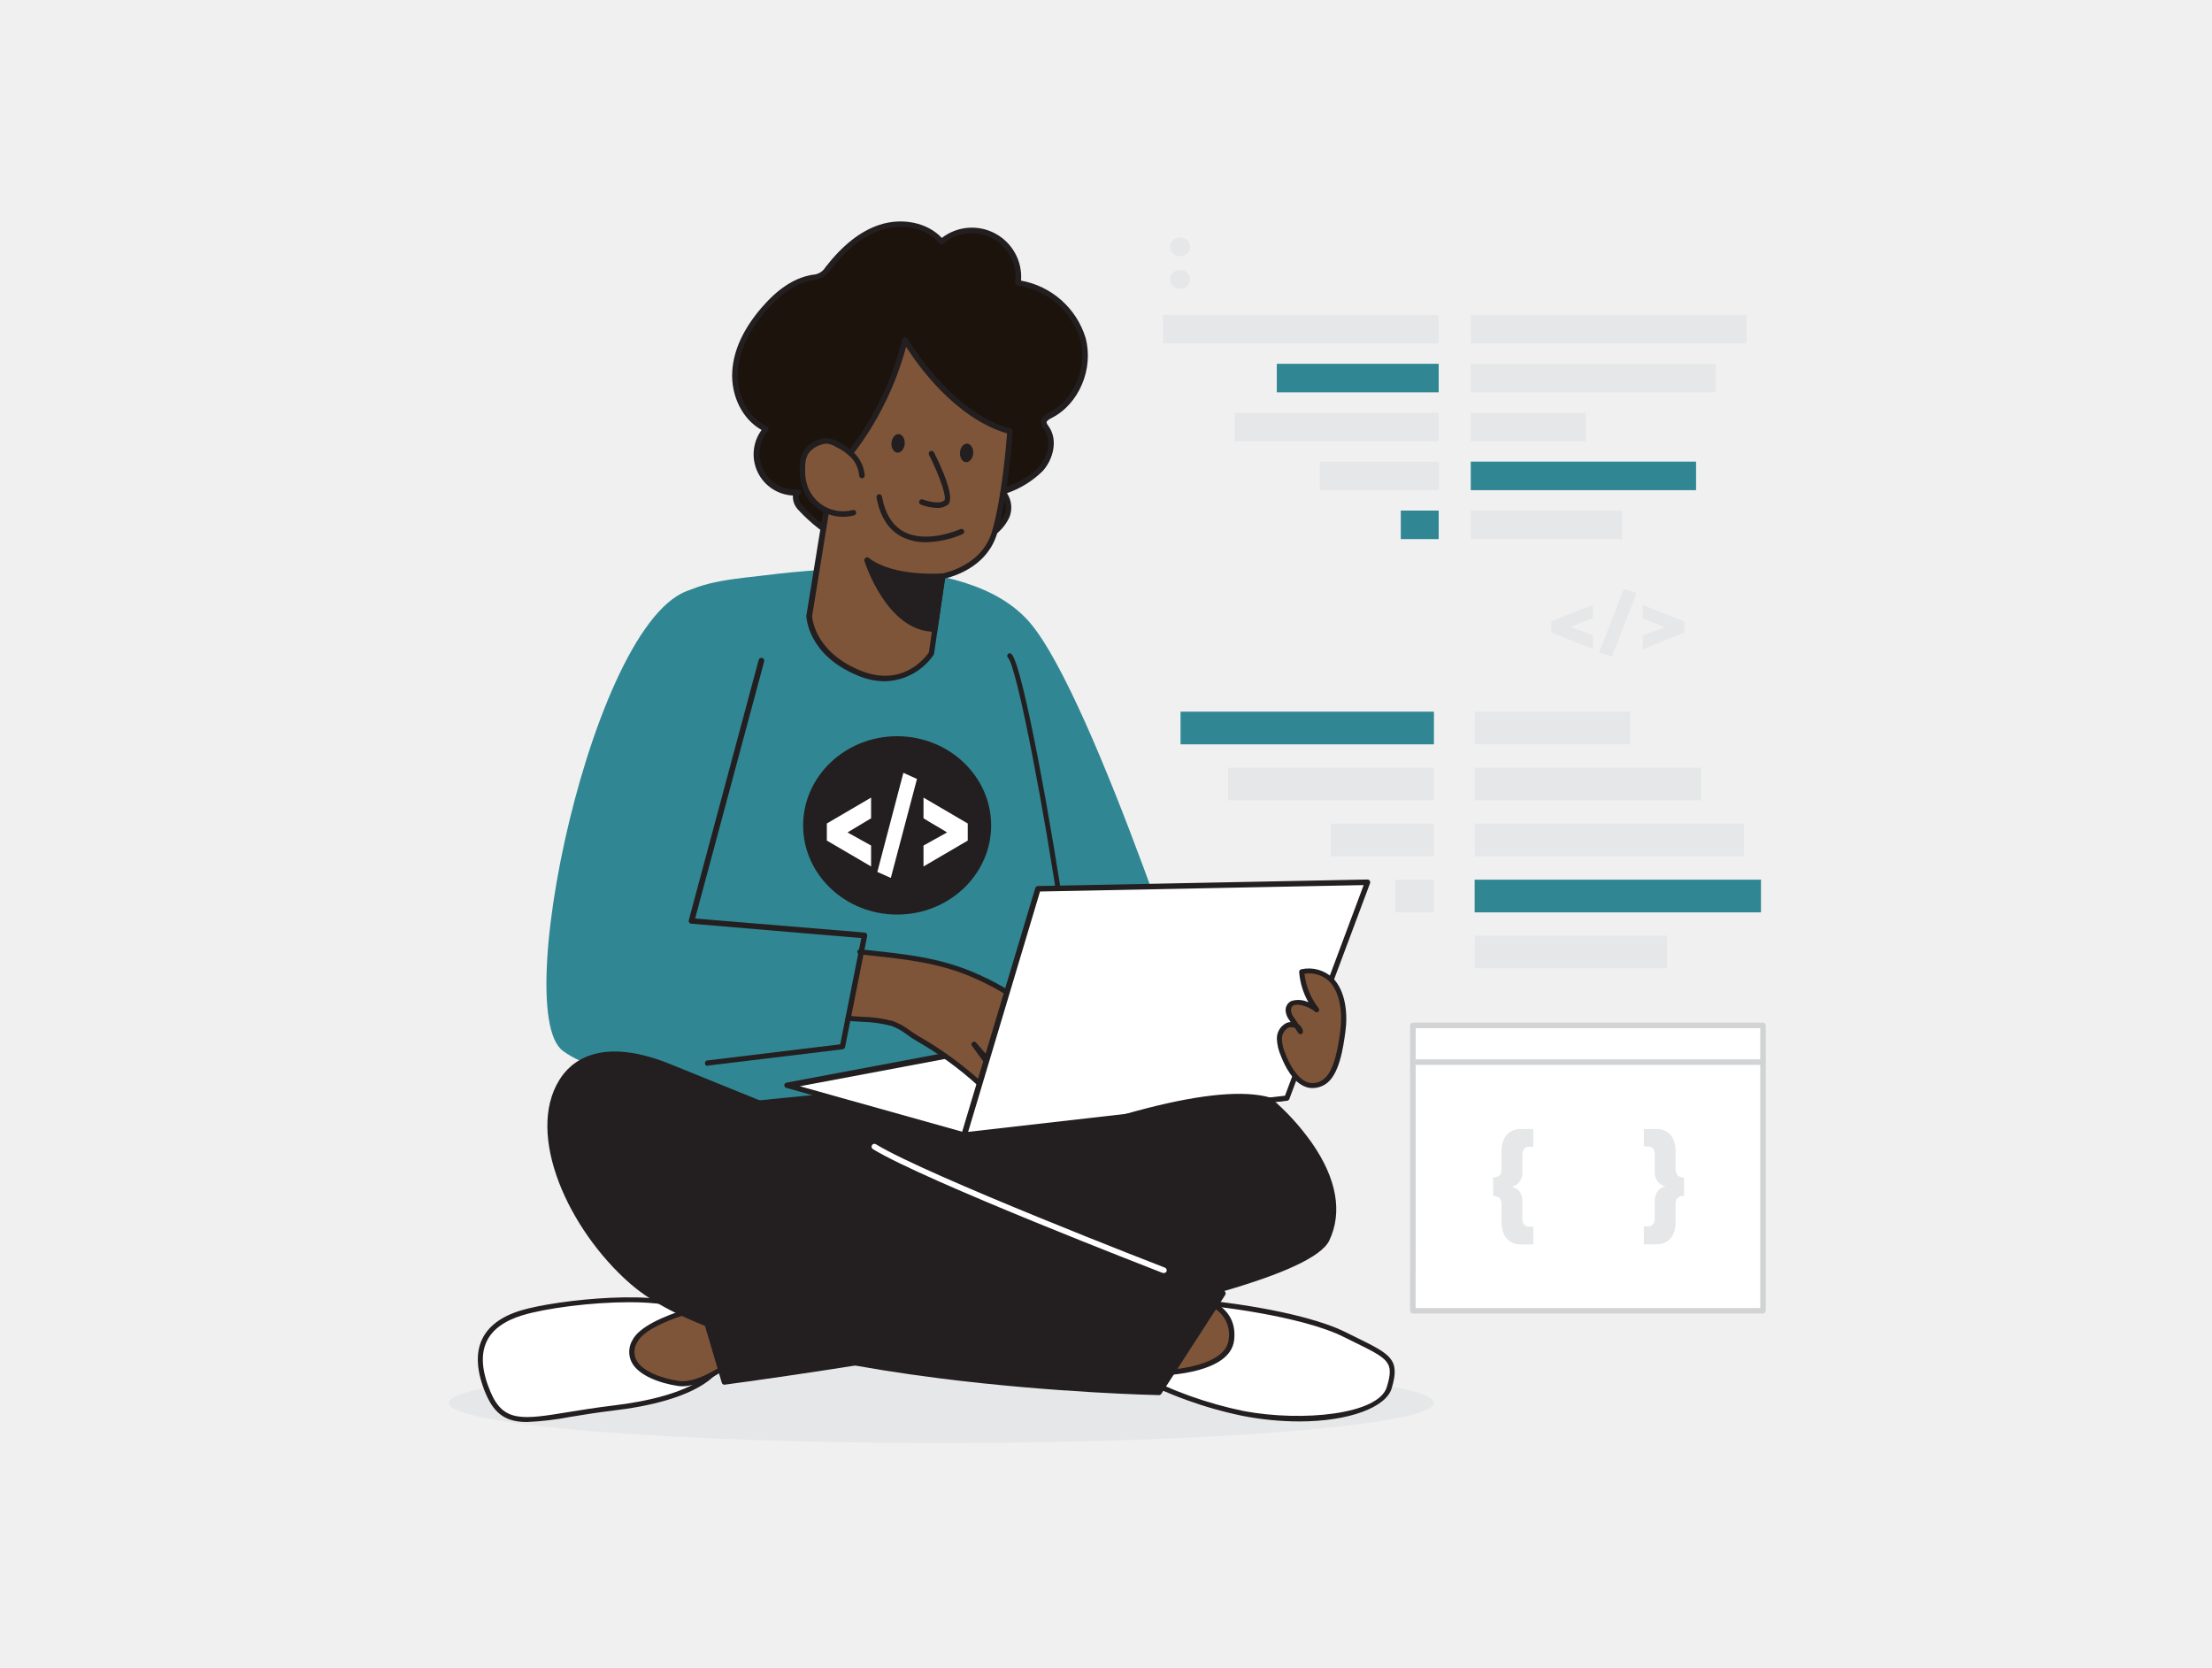
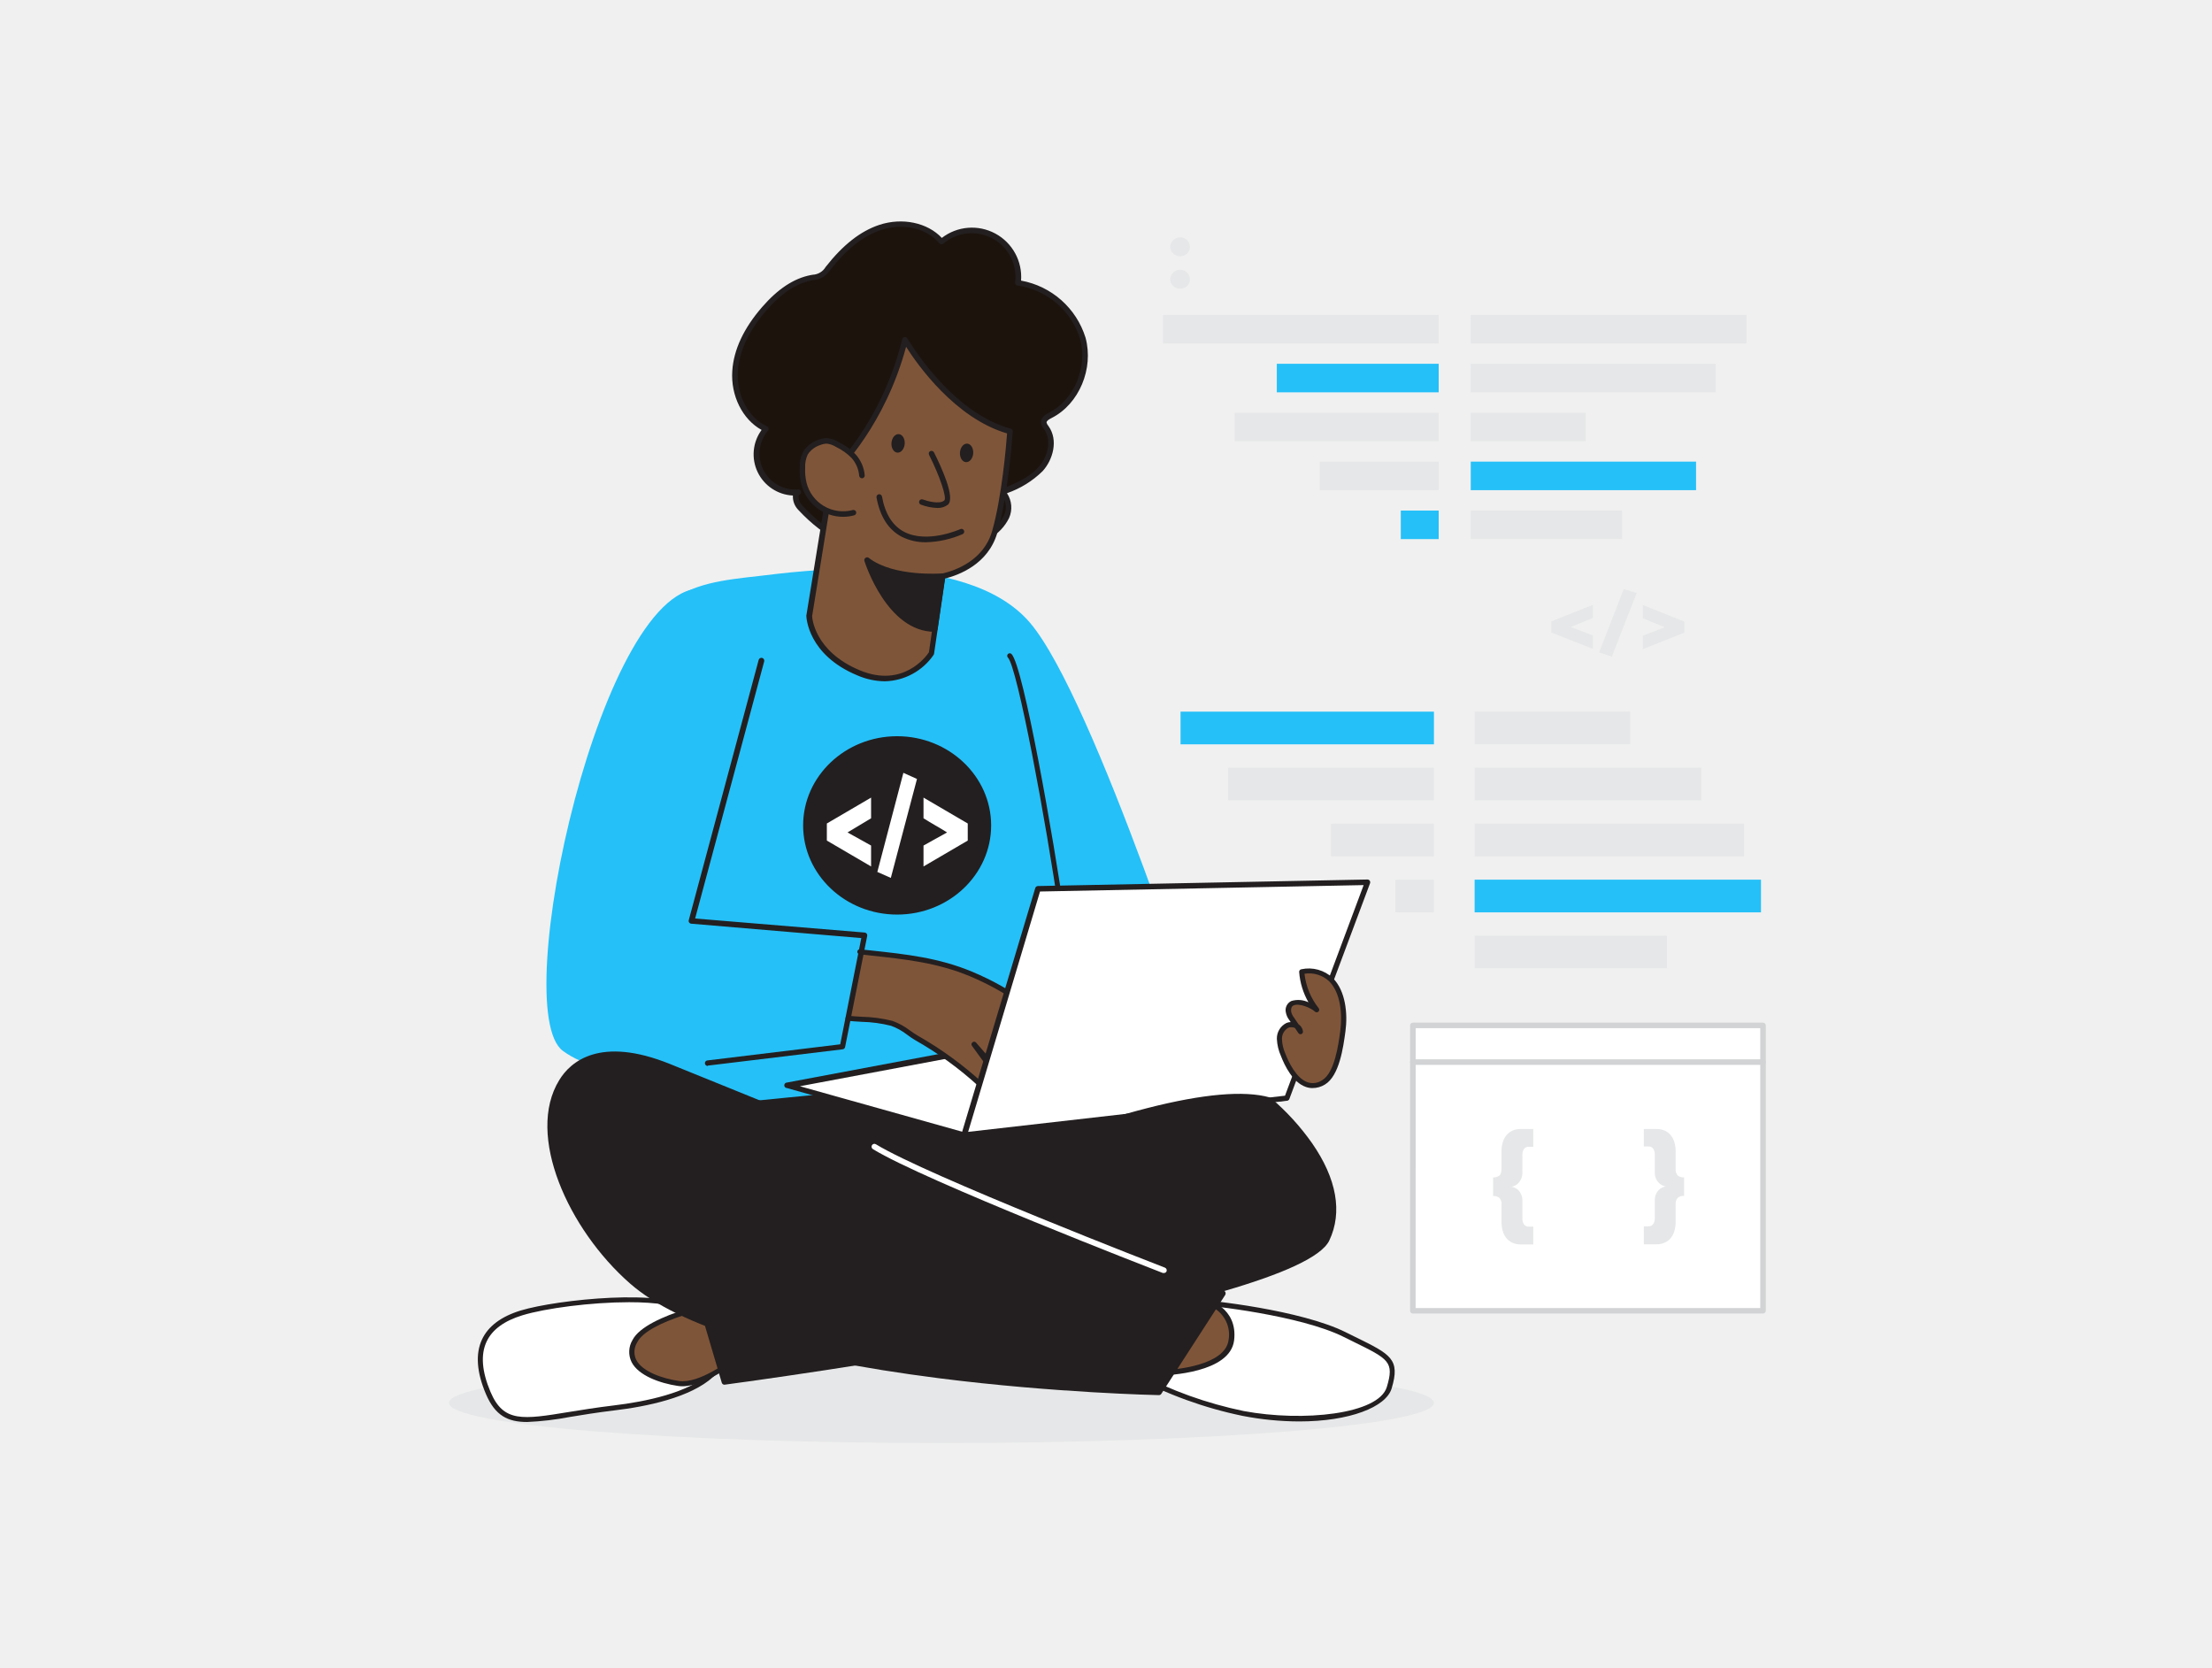
<svg xmlns="http://www.w3.org/2000/svg" id="_340_web_developer_flatline" data-name="#340_web_developer_flatline" viewBox="0 0 400 300" width="406" height="306" class="illustration styles_illustrationTablet__1DWOa">
  <ellipse cx="170.24" cy="252.92" rx="89.05" ry="7.27" fill="#e6e7e8" />
  <rect x="255.49" y="184.67" width="63.32" height="51.59" fill="#fff" />
  <path d="M318.81,236.77H255.49a.5.5,0,0,1-.5-.5v-51.6a.5.5,0,0,1,.5-.5h63.32a.51.51,0,0,1,.5.5v51.6A.51.51,0,0,1,318.81,236.77Zm-62.82-1h62.32v-50.6H256Z" fill="#d1d3d4" />
  <path d="M318.81,191.8H255.49a.5.5,0,0,1-.5-.5.5.5,0,0,1,.5-.5h63.32a.5.5,0,0,1,.5.5A.51.51,0,0,1,318.81,191.8Z" fill="#d1d3d4" />
  <path d="M144.34,88.28a7,7,0,0,1-5.86-11.45c-3.82-1.76-5.84-6.28-5.56-10.47s2.49-8,5.25-11.22c2.27-2.63,5.12-5,8.53-5.65a5.6,5.6,0,0,0,1.86-.52,4.77,4.77,0,0,0,1.18-1.19c2.49-3.18,5.56-6.1,9.4-7.38s8.54-.55,11.11,2.58a8.4,8.4,0,0,1,13.84,7.4,14.47,14.47,0,0,1,11.72,10.07c1.43,5.26-1,11.44-5.85,13.93-.56.29-1.23.67-1.21,1.29a1.87,1.87,0,0,0,.48,1c1.56,2.23.78,5.46-1,7.48s-4.44,3.09-7,4.11A3.92,3.92,0,0,1,182,92.7a8.36,8.36,0,0,1-3.32,3.48c-5.56,3.59-12.44,2.47-18.67,2.6-5.75.12-11.46-3.55-15.27-7.71C144,90.28,143.41,88.84,144.34,88.28Z" fill="#1C130D" />
  <path d="M166.9,99.35c-1,0-2,0-2.92,0-1.3,0-2.66-.06-3.94,0-5.22.09-11-2.84-15.66-7.87a3.43,3.43,0,0,1-1-2.51.36.36,0,0,1,0-.11A7.46,7.46,0,0,1,137.72,77c-3.45-1.9-5.6-6.19-5.3-10.67.25-3.83,2.06-7.7,5.37-11.52,2.88-3.32,5.76-5.22,8.82-5.81l.34-.06a2.86,2.86,0,0,0,2.36-1.42c3.14-4,6.29-6.46,9.67-7.59,4.17-1.39,8.74-.42,11.33,2.35A8.91,8.91,0,0,1,184.64,50,15,15,0,0,1,196.3,60.32c1.52,5.59-1.17,12-6.11,14.51-.5.25-.95.53-.94.83a1.31,1.31,0,0,0,.29.56l.09.13c1.78,2.52.77,6.05-1.08,8.09a17.28,17.28,0,0,1-6.46,4,4.66,4.66,0,0,1,.38,4.49A8.64,8.64,0,0,1,179,96.6C175.29,99,171.09,99.35,166.9,99.35Zm-5.75-1.08c.95,0,1.91,0,2.85,0,5,.1,10.15.21,14.42-2.55a7.71,7.71,0,0,0,3.13-3.26,3.41,3.41,0,0,0-.65-3.9.5.5,0,0,1-.17-.46.51.51,0,0,1,.31-.39c2.34-.94,5-2,6.77-4,1.59-1.75,2.48-4.75,1-6.85l-.09-.11a2,2,0,0,1-.48-1.12c0-1,.95-1.48,1.48-1.75,4.54-2.34,7-8.2,5.6-13.36A14,14,0,0,0,184,50.88a.5.5,0,0,1-.42-.56,7.92,7.92,0,0,0-13-7,.49.49,0,0,1-.37.12.48.48,0,0,1-.34-.18c-2.25-2.74-6.6-3.74-10.56-2.41-3.19,1.06-6.19,3.42-9.17,7.21a5.1,5.1,0,0,1-1.31,1.31,4.65,4.65,0,0,1-1.7.52l-.32.06c-2.83.55-5.53,2.34-8.26,5.48-3.16,3.65-4.88,7.33-5.12,10.93-.29,4.32,1.87,8.42,5.27,10a.51.51,0,0,1,.28.34.5.5,0,0,1-.11.43,6.47,6.47,0,0,0,5.44,10.63.49.49,0,0,1,.52.35.5.5,0,0,1-.22.58.43.43,0,0,0-.22.34,2.45,2.45,0,0,0,.74,1.69c4.42,4.82,10,7.64,14.89,7.54Z" fill="#231f20" />
  <path d="M215.76,234.73c2.29,0,19.36,1.85,27.35,5.82s9.72,4.28,8.1,9.64-15.69,6.68-26.4,4.66a72.26,72.26,0,0,1-19.75-7.18Z" fill="#fff" />
  <path d="M234.91,256.28a54.49,54.49,0,0,1-10.18-1,73.08,73.08,0,0,1-19.89-7.22.5.5,0,0,1-.23-.32.45.45,0,0,1,.1-.37l10.7-12.94a.42.42,0,0,1,.34-.17h.1c2.79,0,19.46,1.9,27.46,5.87l1.8.89c6.41,3.14,8.14,4,6.54,9.3C250.64,253.68,244.06,256.28,234.91,256.28Zm-29.14-8.75a72.34,72.34,0,0,0,19.13,6.87c10.75,2,24.39.58,25.88-4.34,1.37-4.56.38-5.05-6.07-8.21l-1.8-.89c-7.63-3.79-23.95-5.72-26.94-5.78Z" fill="#231f20" />
  <path d="M218.05,234.68a6.16,6.16,0,0,1,4.61,7c-.75,5.69-12.78,5.93-13.47,6S218.05,234.68,218.05,234.68Z" fill="#7f5539" />
  <path d="M209.19,248a.53.53,0,0,1-.44-.26c-.15-.3-.39-.76,8.93-13.37a.45.45,0,0,1,.48-.17c.05,0,5.75,1.43,5,7.46-.76,5.79-11.72,6.3-13.91,6.34Zm9-12.83c-2.93,4-7.29,10-8.38,11.9,2.74-.13,11.75-.9,12.36-5.53A5.6,5.6,0,0,0,218.23,235.21Z" fill="#231f20" />
  <path d="M128.89,247.71c-.35.18-3.62,4.43-17.88,6.13s-19.55,4.77-22.73-2.72-1-12.33,6-14.47,26.39-3.91,30.19-.33S128.89,247.71,128.89,247.71Z" fill="#fff" />
  <path d="M95.32,256.38c-3.53,0-5.8-1.18-7.46-5.08s-1.91-7.25-.7-9.84c1.12-2.4,3.48-4.17,7-5.24,6.58-2,26.57-4.06,30.63-.23,3.89,3.66,4.51,11.36,4.54,11.68a.48.48,0,0,1-.22.43l-.14.12c-4.11,3.74-12,5.37-17.92,6.07-3.07.37-5.71.8-8,1.18A52.64,52.64,0,0,1,95.32,256.38Zm18.46-21.66c-6.85,0-15.15,1.09-19.33,2.37-3.28,1-5.46,2.6-6.46,4.76-1.1,2.34-.86,5.4.71,9.09,2.35,5.55,5.82,5,14.18,3.63,2.34-.38,5-.81,8.08-1.18,5.78-.69,13.49-2.27,17.42-5.85l0,0c-.14-1.31-1-7.78-4.23-10.86C122.71,235.26,118.6,234.72,113.78,234.72Z" fill="#231f20" />
  <path d="M133.44,244.65s-6.47,5.4-10.78,4.76-10.27-3-7.87-7.65,17.85-7.45,17.85-7.45Z" fill="#7f5539" />
  <path d="M123.4,249.92a5.42,5.42,0,0,1-.81-.06c-3.23-.48-7.13-1.86-8.38-4.31a4.18,4.18,0,0,1,.17-4c2.48-4.82,17.54-7.57,18.18-7.69a.46.46,0,0,1,.36.09.48.48,0,0,1,.18.33l.8,10.33a.47.47,0,0,1-.16.39C133.48,245.21,127.79,249.92,123.4,249.92Zm8.83-15.06c-2.65.52-15,3.15-17,7.11a3.29,3.29,0,0,0-.18,3.17c1.1,2.13,4.7,3.37,7.71,3.82,3.67.55,9.18-3.67,10.24-4.51Z" fill="#231f20" />
  <path d="M211.16,199.29s-6.82,26.6-31.71,31.68-37.77,3.74-46.59-13.06-3-27.08-3-27.08l78.55-1.56Z" fill="#231f20" />
  <path d="M158.92,234.08c-12,0-20.33-4.18-26.51-15.94-8.84-16.85-3.21-27.13-3-27.56a.5.5,0,0,1,.43-.25l78.55-1.56a.49.49,0,0,1,.5.37l2.72,10a.57.57,0,0,1,0,.26c-.07.27-7.18,27-32.1,32.05C171.64,233.08,164.83,234.08,158.92,234.08Zm-28.73-42.76c-.78,1.65-4.72,11.43,3.11,26.36,8.95,17,22,17.72,46,12.8,23.43-4.78,30.74-29.23,31.29-31.19l-2.59-9.51Z" fill="#231f20" />
-   <path d="M124,199.53s-12.87-41.6-11.18-67.67,11.38-27,24.6-28.47c5.87-.66,37.14-5.29,48.85,8.49s32.32,78.32,32.32,78.32Z" fill="#308793" />
+   <path d="M124,199.53s-12.87-41.6-11.18-67.67,11.38-27,24.6-28.47c5.87-.66,37.14-5.29,48.85,8.49s32.32,78.32,32.32,78.32Z" fill="#25C0F8" />
  <path d="M170.45,103.46l-2,13.92s-4.38,7.19-13.15,3.55-8.94-10.35-8.94-10.35l4.16-25.72s9.25-8.3,13.14-24.16c0,0,7.75,13.52,19,16.56,0,0-.75,11.23-2.76,18.19C177.9,102.18,170.59,103.38,170.45,103.46Z" fill="#7f5539" />
  <path d="M160,122.45a12.76,12.76,0,0,1-4.94-1.06c-9-3.72-9.24-10.51-9.25-10.8L150,84.78a.55.55,0,0,1,.16-.3c.09-.08,9.18-8.38,13-23.9a.52.52,0,0,1,.42-.37.5.5,0,0,1,.5.24c.08.14,7.79,13.38,18.68,16.32a.5.5,0,0,1,.37.52c0,.11-.78,11.37-2.78,18.3-1.65,5.71-7,7.67-9.44,8.27l-2,13.59a.6.6,0,0,1-.06.19A11,11,0,0,1,160,122.45ZM151,85.1l-4.14,25.56c0,.16.3,6.34,8.64,9.81,7.79,3.23,12-2.52,12.48-3.27l2-13.81a.47.47,0,0,1,.25-.36.78.78,0,0,1,.3-.1c2.15-.51,7.33-2.28,8.87-7.62,1.76-6.09,2.56-15.61,2.71-17.68-9.4-2.76-16.22-12.45-18.26-15.66C160.05,76.05,152.08,84,151,85.1Zm17.46,32.28h0Z" fill="#231f20" />
  <path d="M155.91,85.25a6,6,0,0,0-1.52-3.5,10.51,10.51,0,0,0-2.94-2.12,4.55,4.55,0,0,0-1.87-.65,3.8,3.8,0,0,0-1.37.27,4.68,4.68,0,0,0-2.56,2,5.45,5.45,0,0,0-.53,2.59,11.08,11.08,0,0,0,.26,2.88,7.3,7.3,0,0,0,9,5.28" fill="#7f5539" />
  <path d="M152.48,92.71a7.81,7.81,0,0,1-7.58-5.9,10.89,10.89,0,0,1-.28-3,6,6,0,0,1,.59-2.82A5.14,5.14,0,0,1,148,78.78a4.42,4.42,0,0,1,1.56-.3,5,5,0,0,1,2.09.71,11.07,11.07,0,0,1,3.07,2.22,6.52,6.52,0,0,1,1.65,3.8.51.51,0,0,1-.46.54.52.52,0,0,1-.54-.46A5.53,5.53,0,0,0,154,82.08a9.93,9.93,0,0,0-2.81-2,4,4,0,0,0-1.65-.6,3.15,3.15,0,0,0-1.18.24,4.25,4.25,0,0,0-2.3,1.73,5.09,5.09,0,0,0-.46,2.36,9.72,9.72,0,0,0,.25,2.75,6.81,6.81,0,0,0,8.36,4.92.5.5,0,0,1,.61.35.5.5,0,0,1-.36.61A7.48,7.48,0,0,1,152.48,92.71Z" fill="#231f20" />
  <path d="M168.48,81.28s3.93,7.75,2.64,8.86-4.39-.11-4.39-.11" fill="#7f5539" />
  <path d="M169.51,91.11a9.06,9.06,0,0,1-3-.61.5.5,0,0,1-.28-.65.51.51,0,0,1,.65-.28c.73.28,3,.93,3.87.19.53-.44-.79-4.38-2.75-8.26a.49.49,0,0,1,.22-.67.51.51,0,0,1,.67.22c1.23,2.44,3.95,8.24,2.52,9.47A3,3,0,0,1,169.51,91.11Z" fill="#231f20" />
  <ellipse cx="162.41" cy="79.44" rx="1.68" ry="1.2" transform="translate(70.03 234.85) rotate(-85.34)" fill="#231f20" />
  <ellipse cx="174.8" cy="81.15" rx="1.68" ry="1.2" transform="translate(80.88 249.44) rotate(-85.74)" fill="#231f20" />
  <path d="M167.46,97.31a9.49,9.49,0,0,1-4.41-1c-2.39-1.25-3.92-3.64-4.55-7.1a.5.5,0,0,1,.41-.58.51.51,0,0,1,.58.4c.56,3.14,1.92,5.29,4,6.39,4.2,2.2,10.11-.46,10.17-.49a.5.5,0,0,1,.66.25.49.49,0,0,1-.25.66A17.74,17.74,0,0,1,167.46,97.31Z" fill="#231f20" />
  <path d="M170.45,103.46s-9,.74-13.64-2.92c0,0,3.95,12.5,12.25,12.46Z" fill="#231f20" />
  <path d="M169,113.5c-8.54,0-12.52-12.29-12.69-12.81a.51.51,0,0,1,.2-.56.48.48,0,0,1,.59,0c4.47,3.49,13.2,2.82,13.29,2.81a.5.5,0,0,1,.53.57l-1.39,9.55A.53.53,0,0,1,169,113.5Zm-11.2-11.7c1.27,3.13,4.87,10.38,10.81,10.69l1.23-8.49C167.92,104.08,162,104.14,157.82,101.8Z" fill="#231f20" />
-   <path d="M127.51,105.71c-18.47-2.3-35.81,76.11-25.73,83.56,15.72,11.63,63.7-4.25,63.7-4.25l-4.8-20.69s-34.63,1.65-35.26-5.46,19.35-40.44,16.55-45.3S127.51,105.71,127.51,105.71Z" fill="#308793" />
+   <path d="M127.51,105.71c-18.47-2.3-35.81,76.11-25.73,83.56,15.72,11.63,63.7-4.25,63.7-4.25l-4.8-20.69s-34.63,1.65-35.26-5.46,19.35-40.44,16.55-45.3S127.51,105.71,127.51,105.71Z" fill="#25C0F8" />
  <path d="M192,164.91a.44.44,0,0,1-.45-.39c-2.38-16.72-7.6-44.72-9.29-46.36a.46.46,0,0,1,.64-.66c2.17,2.11,7.75,34.23,9.55,46.89a.46.46,0,0,1-.39.52Z" fill="#231f20" />
  <polygon points="174.33 204.47 142.45 195.54 201 184.53 232.69 197.81 174.33 204.47" fill="#fff" />
  <path d="M174.33,205a.3.3,0,0,1-.13,0L142.32,196a.5.5,0,0,1,0-1l58.55-11a.45.45,0,0,1,.28,0l31.69,13.28a.5.5,0,0,1,.3.53.5.5,0,0,1-.44.43L174.39,205Zm-29.68-9.33L174.37,204l56.36-6.43-29.79-12.48Z" fill="#231f20" />
  <path d="M155.52,171.48c7,.77,13.49,1.27,20,4a49.08,49.08,0,0,1,10.46,6,33.69,33.69,0,0,1,4.59,3.92c1.12,1.22.76,2.41-1.12,1.82a22.73,22.73,0,0,1-6.14-3,65.14,65.14,0,0,1,11.87,12.67c.38.54.75,1.31.3,1.79s-1.45,0-2-.5l-9.89-9.38a31.37,31.37,0,0,1,6.59,7.92c.25.43.49,1,.23,1.39-.44.73-1.56.18-2.16-.43a71.83,71.83,0,0,1-8.05-9.7l5.34,8a1.18,1.18,0,0,1-1.51.73,3.43,3.43,0,0,1-1.47-1.16l-6.47-7.43,3.82,5.26c.6.82,1.2,2,.51,2.77s-2.25,0-3.13-.78a64.78,64.78,0,0,0-11.59-8.43c-1.51-.89-2.8-2.1-4.47-2.61-2.4-.74-5.4-.64-7.9-.92" fill="#7f5539" />
  <path d="M195,199.36a2.92,2.92,0,0,1-1.76-.86l-3.2-3c.21.33.42.67.61,1a1.83,1.83,0,0,1,.23,1.86,1.14,1.14,0,0,1-.86.56,2.73,2.73,0,0,1-2-.91c-.66-.66-1.3-1.33-1.93-2a.45.45,0,0,1,0,.11,1.34,1.34,0,0,1-.64.89,1.84,1.84,0,0,1-1.45.19,3.78,3.78,0,0,1-1.68-1.3l-1.18-1.35a1.89,1.89,0,0,1-.28,2,1.59,1.59,0,0,1-1.14.53A4.32,4.32,0,0,1,177,195.7a62.86,62.86,0,0,0-11.5-8.36c-.51-.3-1-.64-1.48-1a10.58,10.58,0,0,0-2.89-1.6,23.73,23.73,0,0,0-5.33-.72c-.86-.05-1.7-.1-2.49-.18a.46.46,0,0,1-.4-.51.45.45,0,0,1,.5-.4c.78.08,1.6.13,2.44.18a24.36,24.36,0,0,1,5.55.75,11.93,11.93,0,0,1,3.14,1.72c.46.33.93.65,1.42.94A64.73,64.73,0,0,1,177.63,195a3.7,3.7,0,0,0,2,1.05.69.69,0,0,0,.49-.23c.54-.59-.2-1.74-.54-2.21l-3.82-5.25a.44.44,0,0,1,.08-.62.45.45,0,0,1,.63,0l6.48,7.43a2.94,2.94,0,0,0,1.25,1,.92.92,0,0,0,.71-.09.45.45,0,0,0,.16-.14l-5.21-7.83a.45.45,0,0,1,.75-.51,72.39,72.39,0,0,0,8,9.64,2,2,0,0,0,1.25.64.22.22,0,0,0,.19-.12c.11-.17,0-.49-.23-.93a30.72,30.72,0,0,0-4.29-5.7l-2.23-2.12a.46.46,0,0,1,.62-.67c.79.68,1.54,1.39,2.26,2.14l7.64,7.25a1.88,1.88,0,0,0,1.15.62.25.25,0,0,0,.21-.1c.23-.24,0-.78-.33-1.22a64.78,64.78,0,0,0-11.78-12.58.46.46,0,0,1,.55-.73,22,22,0,0,0,6,2.94c.7.22,1.07.13,1.14,0s0-.57-.49-1.09a32.21,32.21,0,0,0-4.53-3.86,48.35,48.35,0,0,0-10.36-5.93c-5.87-2.45-11.74-3.08-18-3.75l-1.95-.22a.45.45,0,0,1-.4-.5.45.45,0,0,1,.5-.4l2,.21c6.29.68,12.22,1.32,18.21,3.82a49.11,49.11,0,0,1,10.56,6,33.78,33.78,0,0,1,4.66,4c.72.78.94,1.63.58,2.2-.21.32-.77.8-2.18.36a21.32,21.32,0,0,1-2.39-.89,65.86,65.86,0,0,1,8.63,9.86c.69,1,.78,1.81.27,2.37a1.19,1.19,0,0,1-.86.39Z" fill="#231f20" />
  <polygon points="232.69 197.81 247.28 158.76 187.69 159.94 174.33 204.47 232.69 197.81" fill="#fff" />
  <path d="M174.33,205a.48.48,0,0,1-.38-.18.51.51,0,0,1-.1-.46l13.36-44.53a.52.52,0,0,1,.47-.36l59.59-1.18a.51.51,0,0,1,.42.21.54.54,0,0,1,.06.46l-14.59,39a.51.51,0,0,1-.42.33L174.39,205Zm13.74-44.54-13,43.46,57.3-6.54,14.22-38.08Zm44.62,37.38h0Z" fill="#231f20" />
  <path d="M229.51,198.17S245.68,211.3,240,223.34,131,249.14,131,249.14l-4.65-15.74S207.4,192,229.51,198.17Z" fill="#231f20" />
  <path d="M131,249.64a.51.51,0,0,1-.48-.36l-4.65-15.74a.48.48,0,0,1,.25-.58c.2-.11,20.53-10.46,43.31-19.94,30.65-12.75,50.9-17.91,60.18-15.33a.5.5,0,0,1,.19.1,43.84,43.84,0,0,1,7.46,8.17c4.46,6.42,5.54,12.5,3.12,17.6-5.78,12.14-105.09,25.51-109.31,26.07Zm-4.06-16,4.42,14.92c7.22-1,102.75-14.18,108.12-25.45,5.28-11.12-9-23.49-10.24-24.5C208.22,193,133,230.64,127,233.66Z" fill="#231f20" />
  <path d="M121,192.14s80.23,32.44,100.12,41L209.56,251s-74.08-1.45-95.32-20.06S94.41,181.35,121,192.14Z" fill="#231f20" />
  <path d="M209.56,251.52h0c-.18,0-18.79-.39-39.75-3.05-28.2-3.59-47-9.35-55.89-17.14-11.12-9.74-18.91-26.84-12.79-36.77,2-3.3,7.34-8.05,20.08-2.89h0c.8.33,80.46,32.55,100.13,41a.48.48,0,0,1,.28.31.52.52,0,0,1-.06.42L210,251.29A.5.5,0,0,1,209.56,251.52ZM111.15,190.4c-4.11,0-7.26,1.58-9.18,4.68-4.72,7.67-.79,23.77,12.6,35.5,20.21,17.71,89.73,19.81,94.72,19.93l11.1-17.15c-20.54-8.8-98.77-40.44-99.57-40.76h0A26.24,26.24,0,0,0,111.15,190.4Z" fill="#231f20" />
  <path d="M233,182.22a2.84,2.84,0,0,0,.58,1.26l1.56,2.33a1.69,1.69,0,0,0-2.32-1.16,2.73,2.73,0,0,0-1.43,2.47,7.86,7.86,0,0,0,.7,2.91c1.11,2.88,3.62,7.09,7.25,4.91,2.46-1.48,3.14-6.7,3.49-9.3.69-5.12-.88-11.7-7.46-10.7a12.66,12.66,0,0,0,2.7,6.91C237,180.81,232.67,179.2,233,182.22Z" fill="#7f5539" />
  <path d="M237.33,196a3.44,3.44,0,0,1-1.18-.2c-2.37-.81-3.85-3.86-4.52-5.61a8.4,8.4,0,0,1-.73-3.08,3.12,3.12,0,0,1,1.71-2.87,1.89,1.89,0,0,1,.78-.17l-.22-.33a3.25,3.25,0,0,1-.66-1.48,1.82,1.82,0,0,1,1-2,4.26,4.26,0,0,1,3.1.23,13,13,0,0,1-1.68-5.48.47.47,0,0,1,.39-.49,6.32,6.32,0,0,1,5.67,1.56c2.35,2.32,2.74,6.5,2.31,9.65-.39,2.88-1.09,8.05-3.71,9.63A4.23,4.23,0,0,1,237.33,196Zm-3.88-11a1.19,1.19,0,0,0-.47.09,2.27,2.27,0,0,0-1.16,2.06,7.28,7.28,0,0,0,.66,2.74c.5,1.28,1.88,4.35,4,5.07a3,3,0,0,0,2.62-.39c2.25-1.35,2.93-6.43,3.26-8.87.41-3,.08-6.9-2-9a5.29,5.29,0,0,0-4.47-1.37,12.25,12.25,0,0,0,2.57,6.23.45.45,0,0,1-.05.62.46.46,0,0,1-.63,0c-.67-.66-2.88-1.6-3.87-1.12-.22.1-.5.33-.43,1.11h0a2.71,2.71,0,0,0,.5,1.06l.84,1.24a1.78,1.78,0,0,1,.8,1.29.46.46,0,0,1-.3.48.45.45,0,0,1-.53-.18l-.62-.92A1.43,1.43,0,0,0,233.45,185Z" fill="#231f20" />
  <path d="M210.47,229.44a.63.63,0,0,1-.19,0c-1.75-.68-43.11-16.69-52.43-22.4a.52.52,0,0,1-.17-.71.51.51,0,0,1,.71-.17c9.24,5.66,51.83,22.15,52.26,22.31a.52.52,0,0,1,.3.67A.51.51,0,0,1,210.47,229.44Z" fill="#fff" />
  <ellipse cx="162.23" cy="148.51" rx="16.51" ry="15.63" fill="#231f20" />
  <path d="M162.23,164.63c-9.38,0-17-7.23-17-16.12s7.63-16.13,17-16.13,17,7.24,17,16.13S171.61,164.63,162.23,164.63Zm0-31.25c-8.83,0-16,6.79-16,15.13s7.18,15.12,16,15.12,16-6.78,16-15.12S171.06,133.38,162.23,133.38Z" fill="#231f20" />
  <path d="M153.52,153.59l-4-2.34v-3.09l4-2.34q2-1.15,4-2.34v3.74c-.71.44-1.42.87-2.13,1.28s-1.41.83-2.13,1.28l2.13,1.18,2.13,1.19v3.78Z" fill="#fff" />
  <path d="M158.65,156.92,163.36,139l2.46,1.11L161.09,158Z" fill="#fff" />
  <path d="M171,145.82l4,2.34v3.09l-4,2.34-4,2.34v-3.78l2.13-1.19,2.13-1.18c-.71-.45-1.42-.88-2.13-1.28s-1.41-.84-2.13-1.28v-3.74Z" fill="#fff" />
  <path d="M128,192a.5.5,0,0,1-.06-1l24-2.91,3.81-19.21L125,166.28a.49.49,0,0,1-.37-.21.48.48,0,0,1-.08-.42l12.64-47.06a.5.5,0,0,1,1,.26l-12.49,46.49,30.67,2.54a.53.53,0,0,1,.36.2.51.51,0,0,1,.09.4l-4,20.11a.51.51,0,0,1-.43.4L128,191.94Z" fill="#231f20" />
  <rect x="210.3" y="56.2" width="49.86" height="5.16" fill="#e6e7e8" />
  <rect x="265.96" y="56.2" width="49.86" height="5.16" fill="#e6e7e8" />
-   <rect x="230.89" y="65.04" width="29.27" height="5.16" fill="#308793" />
+   <rect x="230.89" y="65.04" width="29.27" height="5.16" fill="#25C0F8" />
  <rect x="265.96" y="65.04" width="44.29" height="5.16" fill="#e6e7e8" />
  <rect x="223.27" y="73.89" width="36.89" height="5.16" fill="#e6e7e8" />
  <rect x="265.96" y="73.89" width="20.8" height="5.16" fill="#e6e7e8" />
  <rect x="238.65" y="82.73" width="21.52" height="5.16" fill="#e6e7e8" />
-   <rect x="265.96" y="82.73" width="40.74" height="5.16" fill="#308793" />
-   <rect x="253.31" y="91.58" width="6.85" height="5.16" fill="#308793" />
+   <rect x="265.96" y="82.73" width="40.74" height="5.16" fill="#25C0F8" />
+   <rect x="253.31" y="91.58" width="6.85" height="5.16" fill="#25C0F8" />
  <rect x="265.96" y="91.58" width="27.37" height="5.16" fill="#e6e7e8" />
-   <rect x="213.48" y="127.94" width="45.82" height="5.91" fill="#308793" />
+   <rect x="213.48" y="127.94" width="45.82" height="5.91" fill="#25C0F8" />
  <rect x="266.66" y="127.94" width="28.14" height="5.91" fill="#e6e7e8" />
  <rect x="222.09" y="138.06" width="37.2" height="5.91" fill="#e6e7e8" />
  <rect x="266.66" y="138.06" width="40.97" height="5.91" fill="#e6e7e8" />
  <rect x="240.69" y="148.19" width="18.6" height="5.91" fill="#e6e7e8" />
  <rect x="266.66" y="148.19" width="48.72" height="5.91" fill="#e6e7e8" />
  <rect x="252.32" y="158.32" width="6.97" height="5.91" fill="#e6e7e8" />
-   <rect x="266.66" y="158.32" width="51.78" height="5.91" fill="#308793" />
+   <rect x="266.66" y="158.32" width="51.78" height="5.91" fill="#25C0F8" />
  <rect x="266.66" y="168.44" width="34.78" height="5.91" fill="#e6e7e8" />
  <path d="M284.29,115.12l-3.76-1.5v-2l3.76-1.5,3.76-1.5V111c-.68.29-1.35.56-2,.82s-1.34.53-2,.82l2,.76,2,.76v2.42Z" fill="#e6e7e8" />
  <path d="M289.16,117.25l4.46-11.47,2.34.7L291.47,118Z" fill="#e6e7e8" />
  <path d="M300.82,110.15c1.25.5,2.51,1,3.76,1.5v2l-3.76,1.5-3.76,1.5V114.2l2-.76,2-.76c-.68-.29-1.35-.56-2-.82s-1.34-.53-2-.82v-2.39Z" fill="#e6e7e8" />
  <path d="M211.61,43.9a1.53,1.53,0,0,1,.15-.67,1.57,1.57,0,0,1,.39-.56,1.85,1.85,0,0,1,.57-.36,1.87,1.87,0,0,1,.71-.14,1.75,1.75,0,0,1,.67.14,1.92,1.92,0,0,1,.56.36,1.85,1.85,0,0,1,.38.56,1.67,1.67,0,0,1,.14.67,1.72,1.72,0,0,1-.14.68,1.83,1.83,0,0,1-.38.53,1.86,1.86,0,0,1-1.23.5,1.87,1.87,0,0,1-.71-.14,1.68,1.68,0,0,1-.57-.36,1.55,1.55,0,0,1-.39-.53A1.57,1.57,0,0,1,211.61,43.9Zm0,5.86a1.73,1.73,0,0,1,.54-1.22,1.7,1.7,0,0,1,.57-.37,1.87,1.87,0,0,1,.71-.13,1.74,1.74,0,0,1,.67.13,1.76,1.76,0,0,1,.56.37,1.8,1.8,0,0,1,.38.55,1.7,1.7,0,0,1,0,1.35,1.75,1.75,0,0,1-.38.54,1.92,1.92,0,0,1-.56.36,1.74,1.74,0,0,1-.67.13,1.87,1.87,0,0,1-.71-.13,1.85,1.85,0,0,1-.57-.36,1.5,1.5,0,0,1-.39-.54A1.54,1.54,0,0,1,211.61,49.76Z" fill="#e6e7e8" />
  <path d="M270,212.16a1.77,1.77,0,0,0,1.11-.32c.28-.21.41-.65.41-1.33v-3.1a5.81,5.81,0,0,1,.2-1.52,3.81,3.81,0,0,1,.62-1.28,3.2,3.2,0,0,1,1.08-.88,3.54,3.54,0,0,1,1.6-.33h2.25v3.22h-.79a1,1,0,0,0-.93.44,1.92,1.92,0,0,0-.25,1v3.16a2.91,2.91,0,0,1-.21,1.17,2.69,2.69,0,0,1-.5.78,2.07,2.07,0,0,1-.65.47,1.72,1.72,0,0,1-.63.19v0a2.66,2.66,0,0,1,.63.2,2,2,0,0,1,.65.45,2.76,2.76,0,0,1,.71,1.95v3.17a1.86,1.86,0,0,0,.25,1,1,1,0,0,0,.93.45h.79v3.22h-2.25a3.54,3.54,0,0,1-1.6-.33,3.2,3.2,0,0,1-1.08-.88,3.91,3.91,0,0,1-.62-1.28,5.94,5.94,0,0,1-.2-1.53v-3.1a1.6,1.6,0,0,0-.41-1.32,1.77,1.77,0,0,0-1.11-.32Z" fill="#e6e7e8" />
  <path d="M304.54,215.49a1.8,1.8,0,0,0-1.12.32,1.63,1.63,0,0,0-.41,1.32v3.1a5.94,5.94,0,0,1-.2,1.53,3.72,3.72,0,0,1-.62,1.28,3,3,0,0,1-1.08.88,3.54,3.54,0,0,1-1.6.33h-2.25V221h.8a1,1,0,0,0,.92-.45,1.86,1.86,0,0,0,.25-1v-3.17a2.9,2.9,0,0,1,.21-1.16,2.69,2.69,0,0,1,.51-.79,2,2,0,0,1,.64-.45,2.88,2.88,0,0,1,.64-.2v0a1.82,1.82,0,0,1-.64-.19,2,2,0,0,1-.64-.47,2.51,2.51,0,0,1-.51-.78,2.91,2.91,0,0,1-.21-1.17V208a1.92,1.92,0,0,0-.25-1,1,1,0,0,0-.92-.44h-.8V203.4h2.25a3.54,3.54,0,0,1,1.6.33,3,3,0,0,1,1.08.88,3.63,3.63,0,0,1,.62,1.28,5.81,5.81,0,0,1,.2,1.52v3.1a1.64,1.64,0,0,0,.41,1.33,1.8,1.8,0,0,0,1.12.32Z" fill="#e6e7e8" />
</svg>
